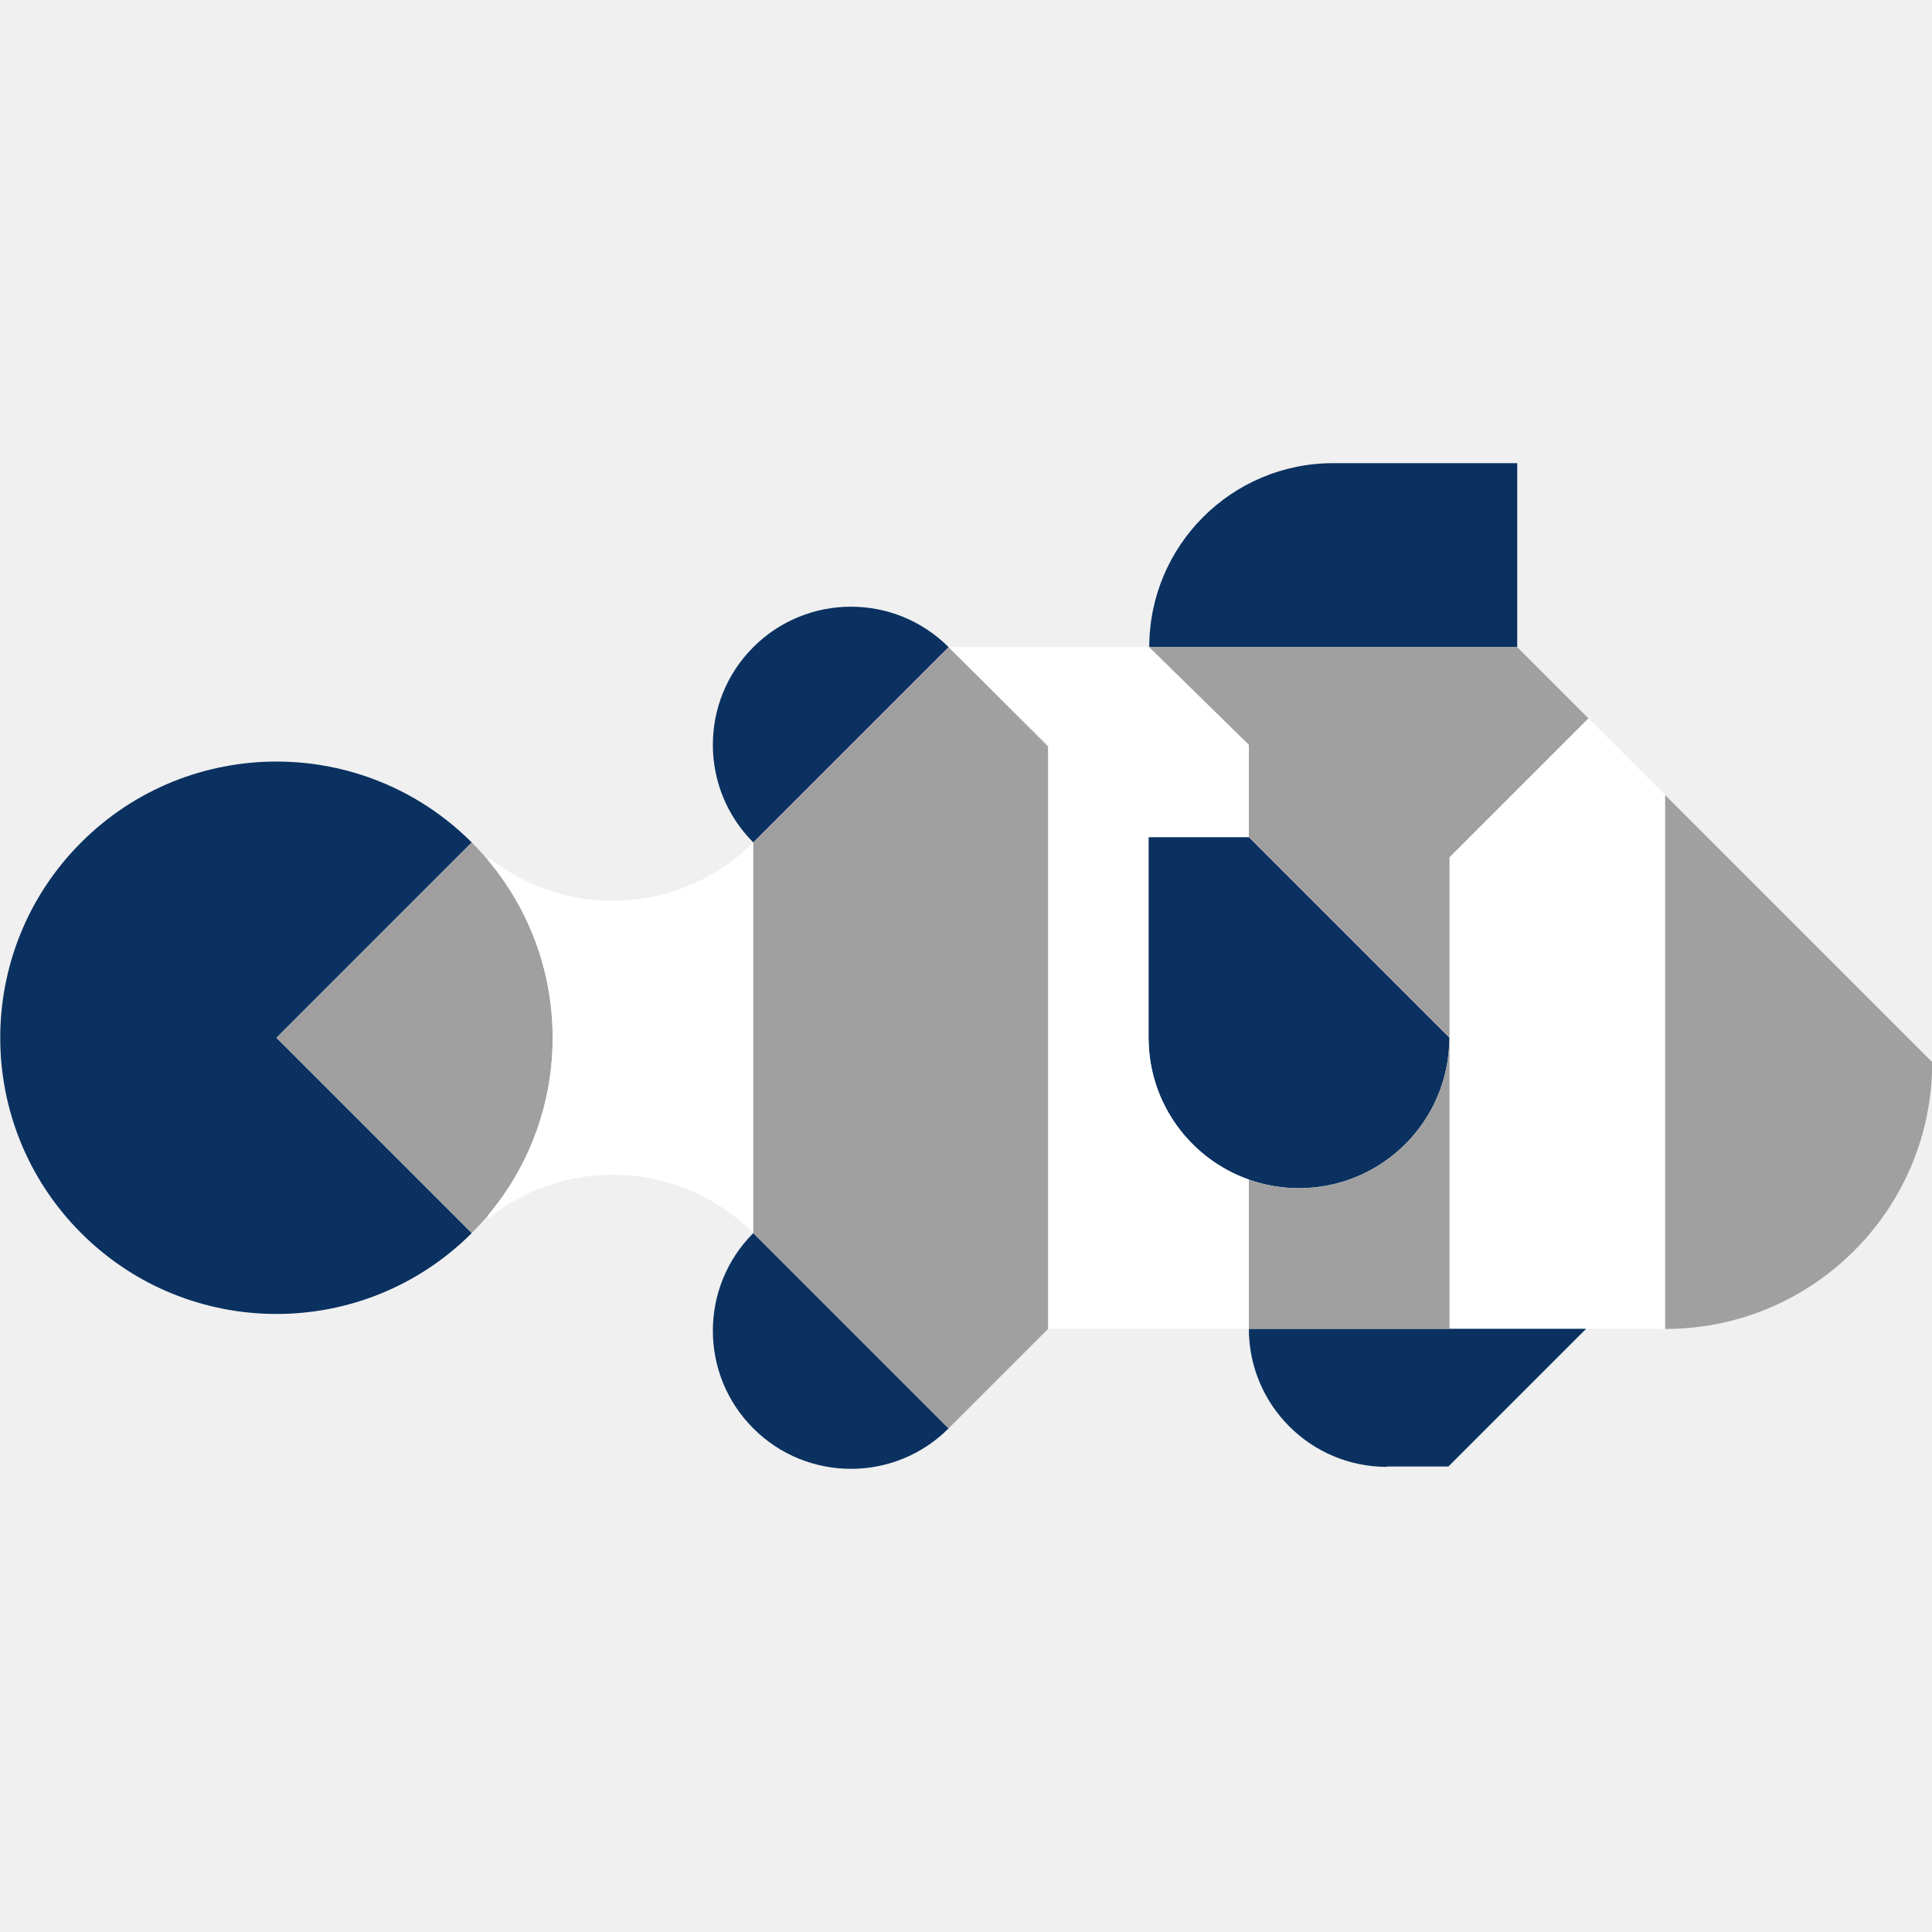
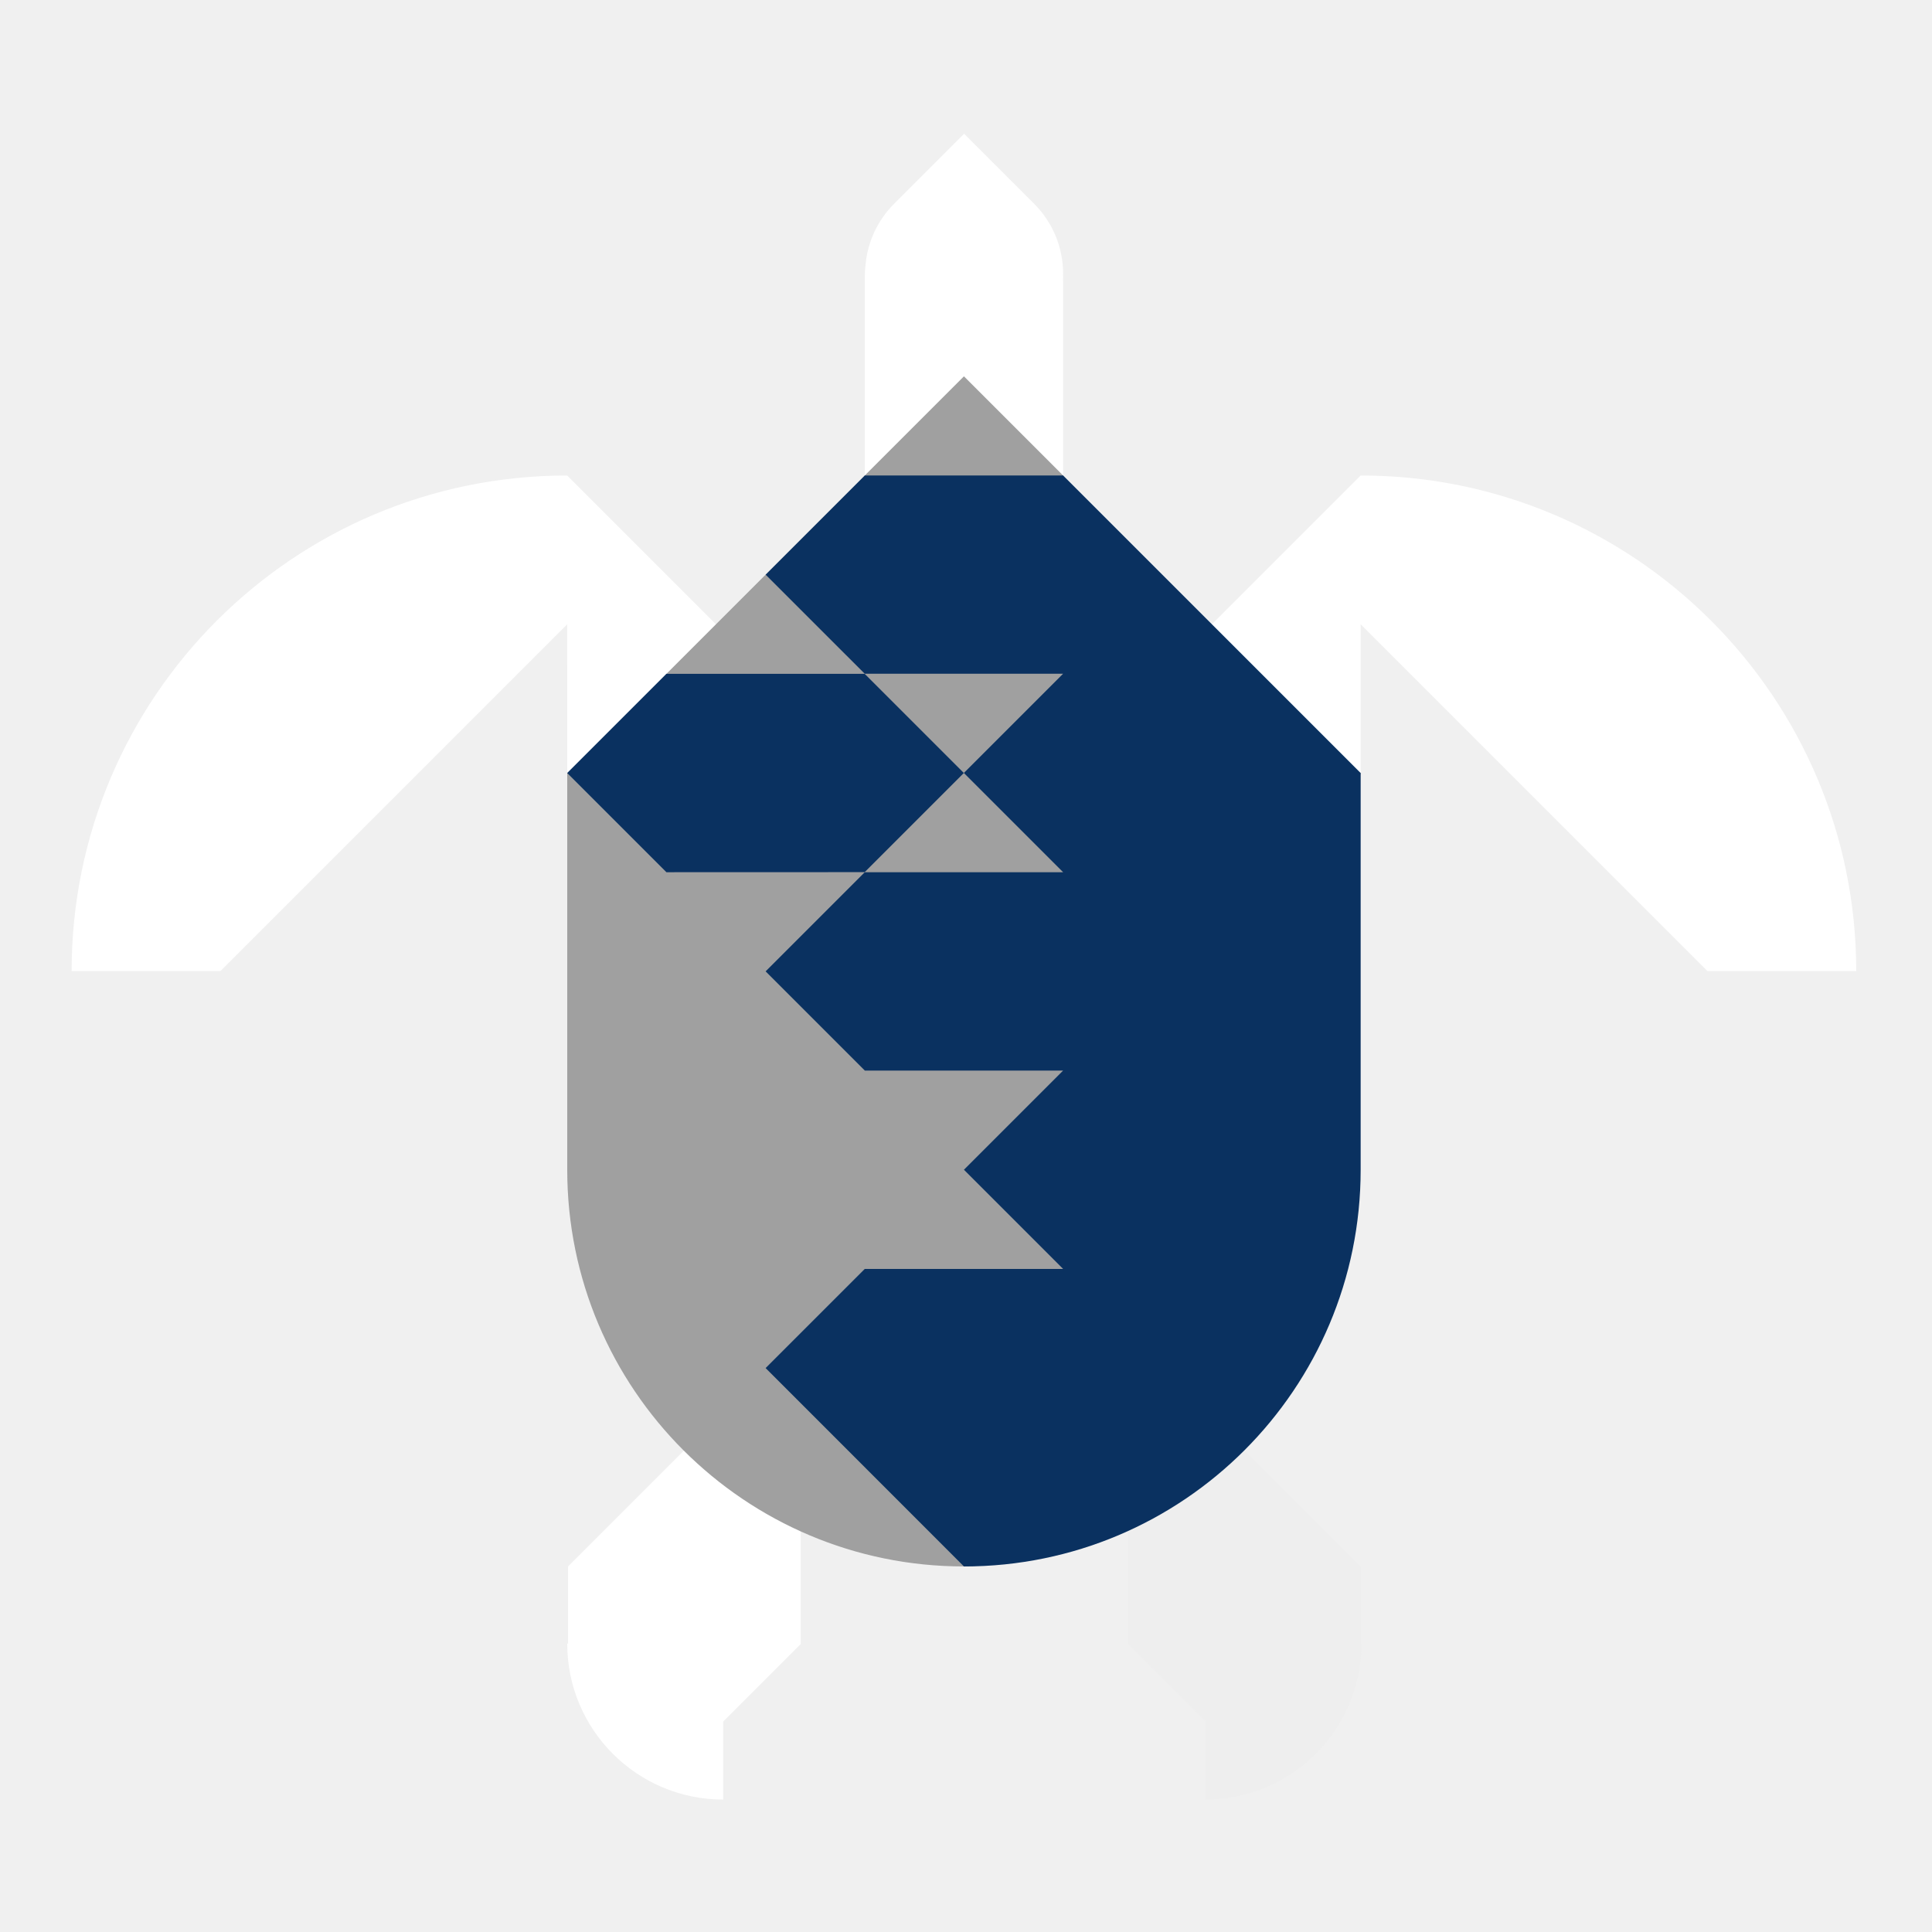
- <svg xmlns="http://www.w3.org/2000/svg" version="1.1" id="Layer_1" x="0px" y="0px" width="650px" height="650px" viewBox="0 0 650 650" enable-background="new 0 0 650 650" xml:space="preserve">
-   <g>
-     <path fill="#0A3160" d="M27.3,414.853c36.29,36.29,95.128,36.29,131.417,0l-65.709-65.709l65.709-65.709   c-36.29-36.29-95.128-36.29-131.418,0S-8.991,378.563,27.3,414.853z" />
-     <path fill="#A0A0A0" d="M158.717,283.436l-65.709,65.709l65.709,65.709c-1.091,1.091-2.205,2.145-3.335,3.171   c18.764-17.003,30.553-41.563,30.553-68.879C185.935,323.483,175.534,300.252,158.717,283.436z" />
-     <path fill="#0A3160" d="M253.44,480.565c18.145,18.145,47.564,18.145,65.709,0l-65.709-65.709   C235.295,433.001,235.295,462.42,253.44,480.565z" />
-     <path fill="#0A3160" d="M253.441,217.723c18.145-18.145,47.564-18.145,65.709,0l-65.709,65.709   C235.296,265.287,235.296,235.868,253.441,217.723z" />
-     <path fill="#FFFFFF" d="M206.081,303.054c-15.794,0-30.301-5.479-41.752-14.624v1.159c13.482,16.128,21.606,36.89,21.606,59.555   c0,22.665-8.124,43.427-21.606,59.555v1.159c11.451-9.144,25.958-14.624,41.752-14.624c18.497,0,35.238,7.5,47.36,19.622h0V283.432   C241.319,295.553,224.577,303.054,206.081,303.054z" />
-     <path fill="#0A3160" d="M448.553,155.826c-34.185,0-61.898,27.712-61.898,61.897h61.898v0.001h61.898v-61.898H448.553z" />
-     <polygon fill="#A0A0A0" points="253.44,414.856 253.44,414.856 253.44,414.856 319.149,480.565 352.659,447.054 352.659,309.366    352.659,251.233 319.149,217.723 319.149,217.723 253.44,283.432 253.441,283.432 253.44,283.432  " />
-     <polygon fill="#FFFFFF" points="534.4,241.673 487.671,288.402 487.671,447.054 560.232,447.054 560.232,267.505  " />
-     <path fill="#0A3160" d="M420.165,281.638L420.165,281.638h-33.753v67.506c0,1.229,0.059,2.444,0.145,3.651   c0.019,0.267,0.038,0.534,0.061,0.8c0.103,1.179,0.239,2.348,0.421,3.502c0.026,0.165,0.06,0.327,0.088,0.491   c0.178,1.058,0.39,2.103,0.633,3.138c0.049,0.21,0.094,0.421,0.145,0.63c0.279,1.125,0.596,2.234,0.949,3.328   c0.066,0.206,0.139,0.409,0.208,0.614c0.35,1.04,0.728,2.066,1.143,3.075c0.037,0.09,0.07,0.183,0.108,0.273   c0.452,1.08,0.947,2.136,1.469,3.177c0.094,0.188,0.19,0.374,0.287,0.561c1.091,2.107,2.326,4.125,3.692,6.046   c0.094,0.132,0.187,0.265,0.282,0.397c0.7,0.964,1.428,1.904,2.193,2.815c0.041,0.049,0.084,0.096,0.125,0.144   c0.767,0.907,1.566,1.786,2.394,2.637c0.047,0.048,0.092,0.097,0.138,0.145c0.852,0.869,1.737,1.705,2.649,2.51   c0.07,0.062,0.141,0.122,0.211,0.183c1.85,1.615,3.817,3.097,5.889,4.433c0.072,0.047,0.144,0.093,0.217,0.139   c2.102,1.34,4.307,2.528,6.604,3.55c0.047,0.021,0.093,0.042,0.139,0.063c1.165,0.515,2.351,0.988,3.561,1.415   c0,0,0.001,0,0.002,0.001v0c5.273,1.862,10.942,2.885,16.852,2.885c27.948,0,50.604-22.656,50.604-50.604h0.05L420.165,281.638z" />
-     <path fill="#FFFFFF" d="M420.165,396.863L420.165,396.863c-0.001,0-0.001,0-0.002-0.001c-1.209-0.427-2.396-0.9-3.561-1.415   c-0.047-0.021-0.093-0.042-0.139-0.063c-2.297-1.023-4.502-2.211-6.604-3.55c-0.072-0.046-0.145-0.092-0.217-0.139   c-2.072-1.336-4.04-2.817-5.889-4.433c-0.07-0.061-0.141-0.121-0.211-0.183c-0.912-0.806-1.797-1.641-2.649-2.51   c-0.047-0.048-0.092-0.097-0.138-0.145c-0.828-0.851-1.627-1.73-2.394-2.637c-0.041-0.048-0.084-0.096-0.125-0.144   c-0.764-0.911-1.493-1.851-2.193-2.815c-0.095-0.131-0.188-0.264-0.282-0.397c-1.366-1.921-2.6-3.939-3.692-6.046   c-0.097-0.187-0.193-0.373-0.287-0.561c-0.523-1.04-1.018-2.097-1.469-3.177c-0.038-0.09-0.07-0.183-0.108-0.273   c-0.415-1.008-0.793-2.035-1.143-3.075c-0.069-0.205-0.141-0.408-0.208-0.614c-0.353-1.094-0.67-2.203-0.949-3.328   c-0.052-0.209-0.096-0.42-0.145-0.63c-0.242-1.034-0.455-2.08-0.633-3.138c-0.028-0.164-0.062-0.326-0.088-0.491   c-0.182-1.154-0.318-2.323-0.421-3.502c-0.023-0.266-0.042-0.533-0.061-0.8c-0.086-1.207-0.145-2.422-0.145-3.651v-67.506h33.753h0   v-31.061l-33.51-32.854h-67.506l33.51,32.854v196.477h67.506L420.165,396.863L420.165,396.863z" />
-     <path fill="#0A3160" d="M533.641,447.054h-46.343h-20.671h-46.463c0,25.661,20.802,46.463,46.463,46.463v-0.12h20.671l0,0   L533.641,447.054z" />
-     <path fill="#A0A0A0" d="M650.082,357.355l-89.85-89.85v179.7l0.097-0.097C609.898,447.108,650.082,406.924,650.082,357.355z" />
-     <path fill="#A0A0A0" d="M437.017,399.748c-5.91,0-11.579-1.023-16.852-2.885v50.191h67.506v-97.91h-0.05   C487.621,377.092,464.965,399.748,437.017,399.748z" />
-     <polygon fill="#A0A0A0" points="510.451,217.723 386.655,217.723 386.655,217.723 420.165,250.578 420.165,281.638    487.671,349.144 487.671,319.099 487.671,288.402 534.4,241.672  " />
-   </g>
+ <svg xmlns="http://www.w3.org/2000/svg" version="1.1" id="Layer_1" x="0px" y="0px" viewBox="0 0 650 650" enable-background="new 0 0 650 650" xml:space="preserve">
+   <path fill="#FFFFFF" d="M357.647,92.107h0.029c0-9.199-3.729-17.527-9.757-23.555L324.366,45l-23.554,23.554  c-5.401,5.402-8.947,12.653-9.628,20.72c-0.154,1.303-0.243,2.625-0.243,3.969c0,0.365,0.016,0.727,0.028,1.089h-0.028v65.646  h66.734V94.331h-0.028c0.011-0.362,0.028-0.724,0.028-1.089C357.676,92.862,357.66,92.485,357.647,92.107z" />
+   <path fill="#EEEEEE" d="M457.778,552.975v-25.958l-78.287-78.287l0,78.287v26.095l26.096,26.096v26.232  c28.976,0,52.464-23.489,52.464-52.465H457.778z" />
+   <path fill="#FFFFFF" d="M191.113,552.975v-25.958l78.287-78.287l0,78.287v26.095l-26.096,26.096v26.232  c-28.976,0-52.464-23.489-52.464-52.465H191.113z" />
+   <path fill="#FFFFFF" d="M190.829,159.977L190.829,159.977c0,0,0.007,0,0.011,0v0.011l83.586,83.586l-83.586,16.493v0.011  l-0.011-50.051L74.137,326.719H24.097C24.097,234.633,98.745,159.983,190.829,159.977z" />
+   <path fill="#A0A0A0" d="M457.778,260.078l-79.747-43.747l-20.328-56.328l-33.395-33.395l-33.367,33.367l-9.515,23.515l-23.841,9.841  l-33.391,33.391l-7.636,25.636l-25.718,7.718v133.469l0,0c0,73.713,59.756,133.469,133.469,133.469S457.778,260.078,457.778,260.078  L457.778,260.078z" />
+   <path fill="#FFFFFF" d="M457.778,159.977L457.778,159.977c0,0-0.007,0-0.011,0v0.011l-79.639,79.639l79.639,20.44v0.011  l0.011-50.051L574.47,326.719h50.039C624.509,234.633,549.862,159.983,457.778,159.977z" />
+   <path fill="#0A3160" d="M357.701,160.001v-0.024h-0.025h-66.734l-33.356,33.356l33.356,33.355v0.023h0.047l-0.047-0.047h66.734  l-33.367,33.367v0.048l33.367,33.367h-66.734l-33.356,33.356l33.356,33.355v0.023h66.734l-33.367,33.367v0.001l33.367,33.367  h-66.734l0,0l0,0l-33.356,33.356l66.723,66.746c73.713,0,133.469-59.756,133.469-133.469V260.078L357.701,160.001z" />
+   <polygon fill="#0A3160" points="324.273,260.067 290.942,226.735 290.942,226.711 224.183,226.711 190.827,260.067 224.183,293.423   224.183,293.446 290.942,293.423 290.942,293.398 " />
</svg>
